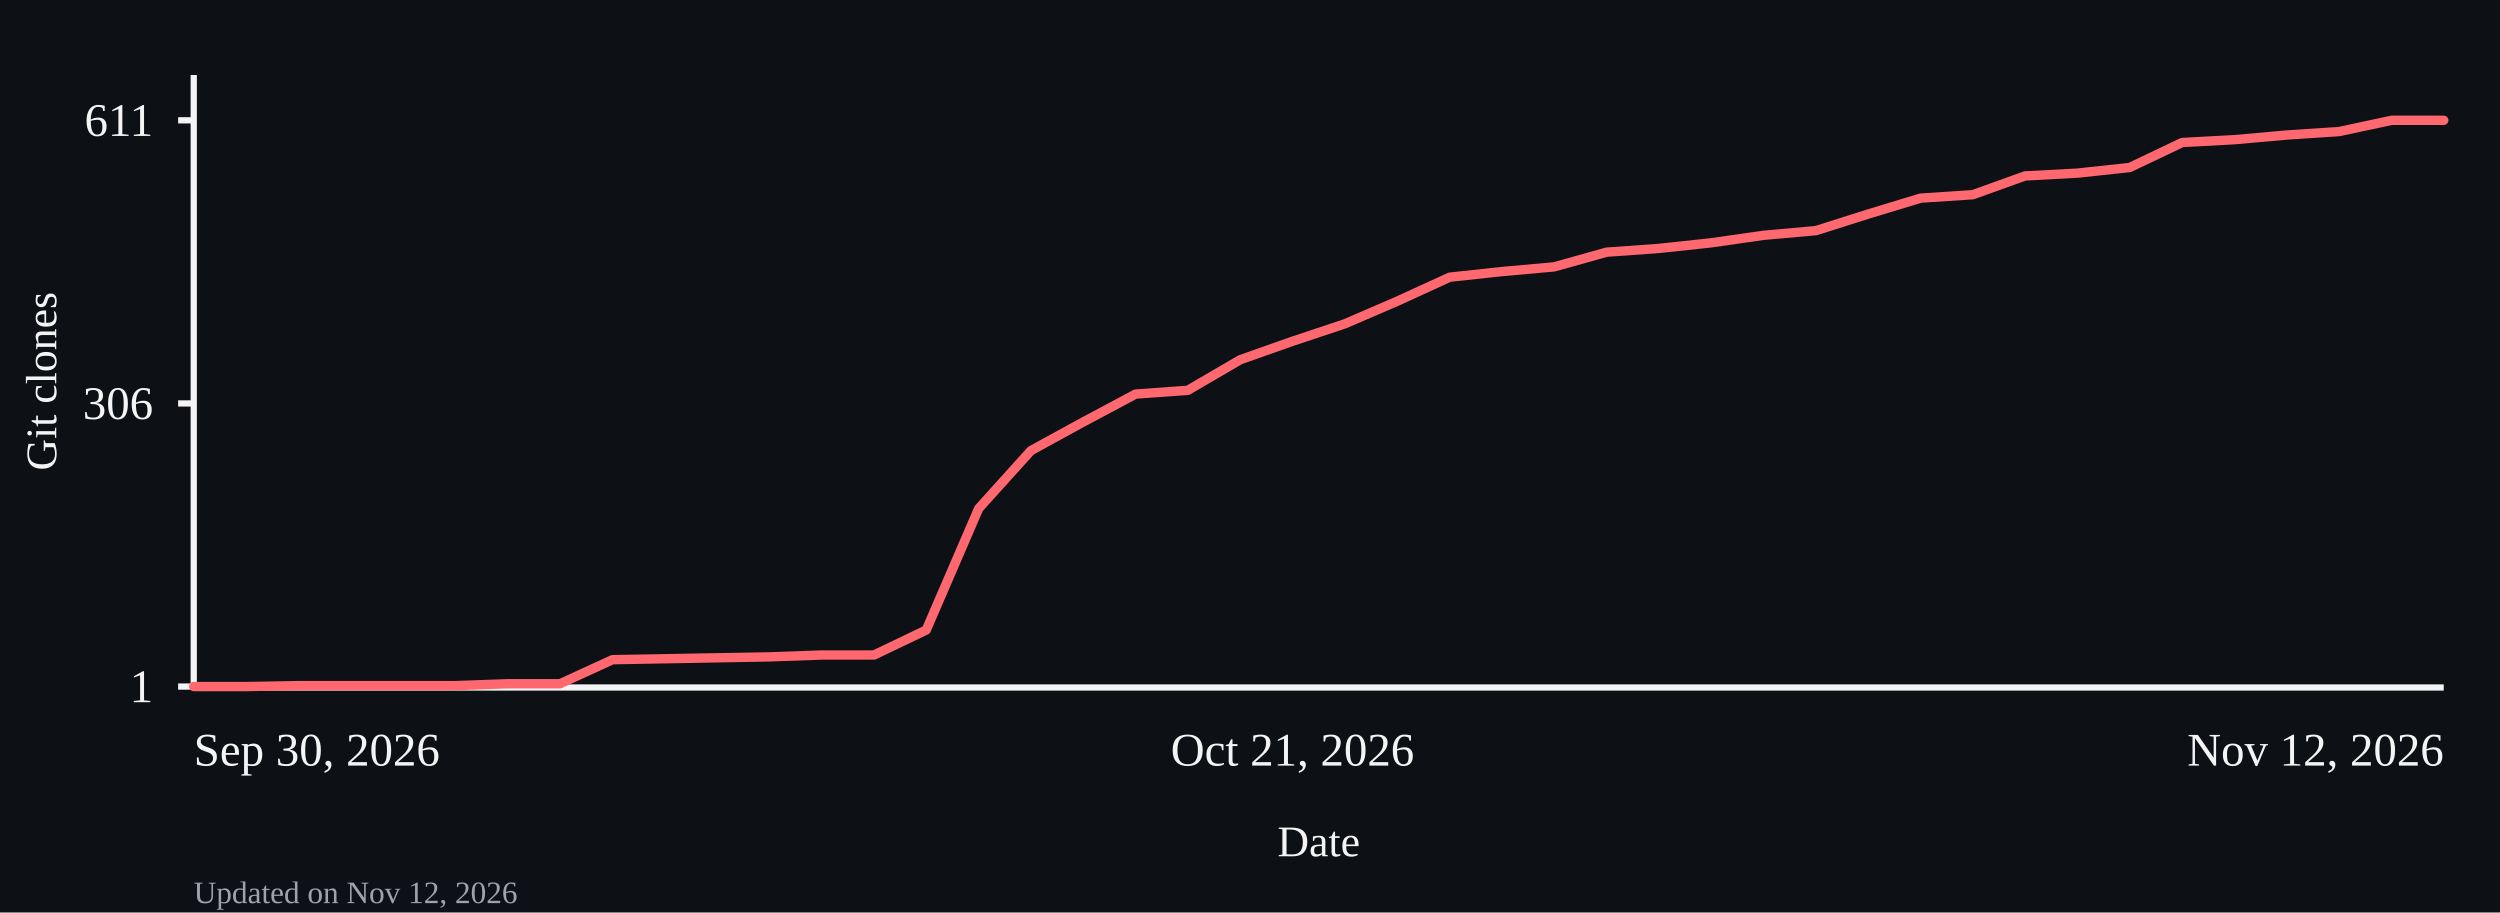
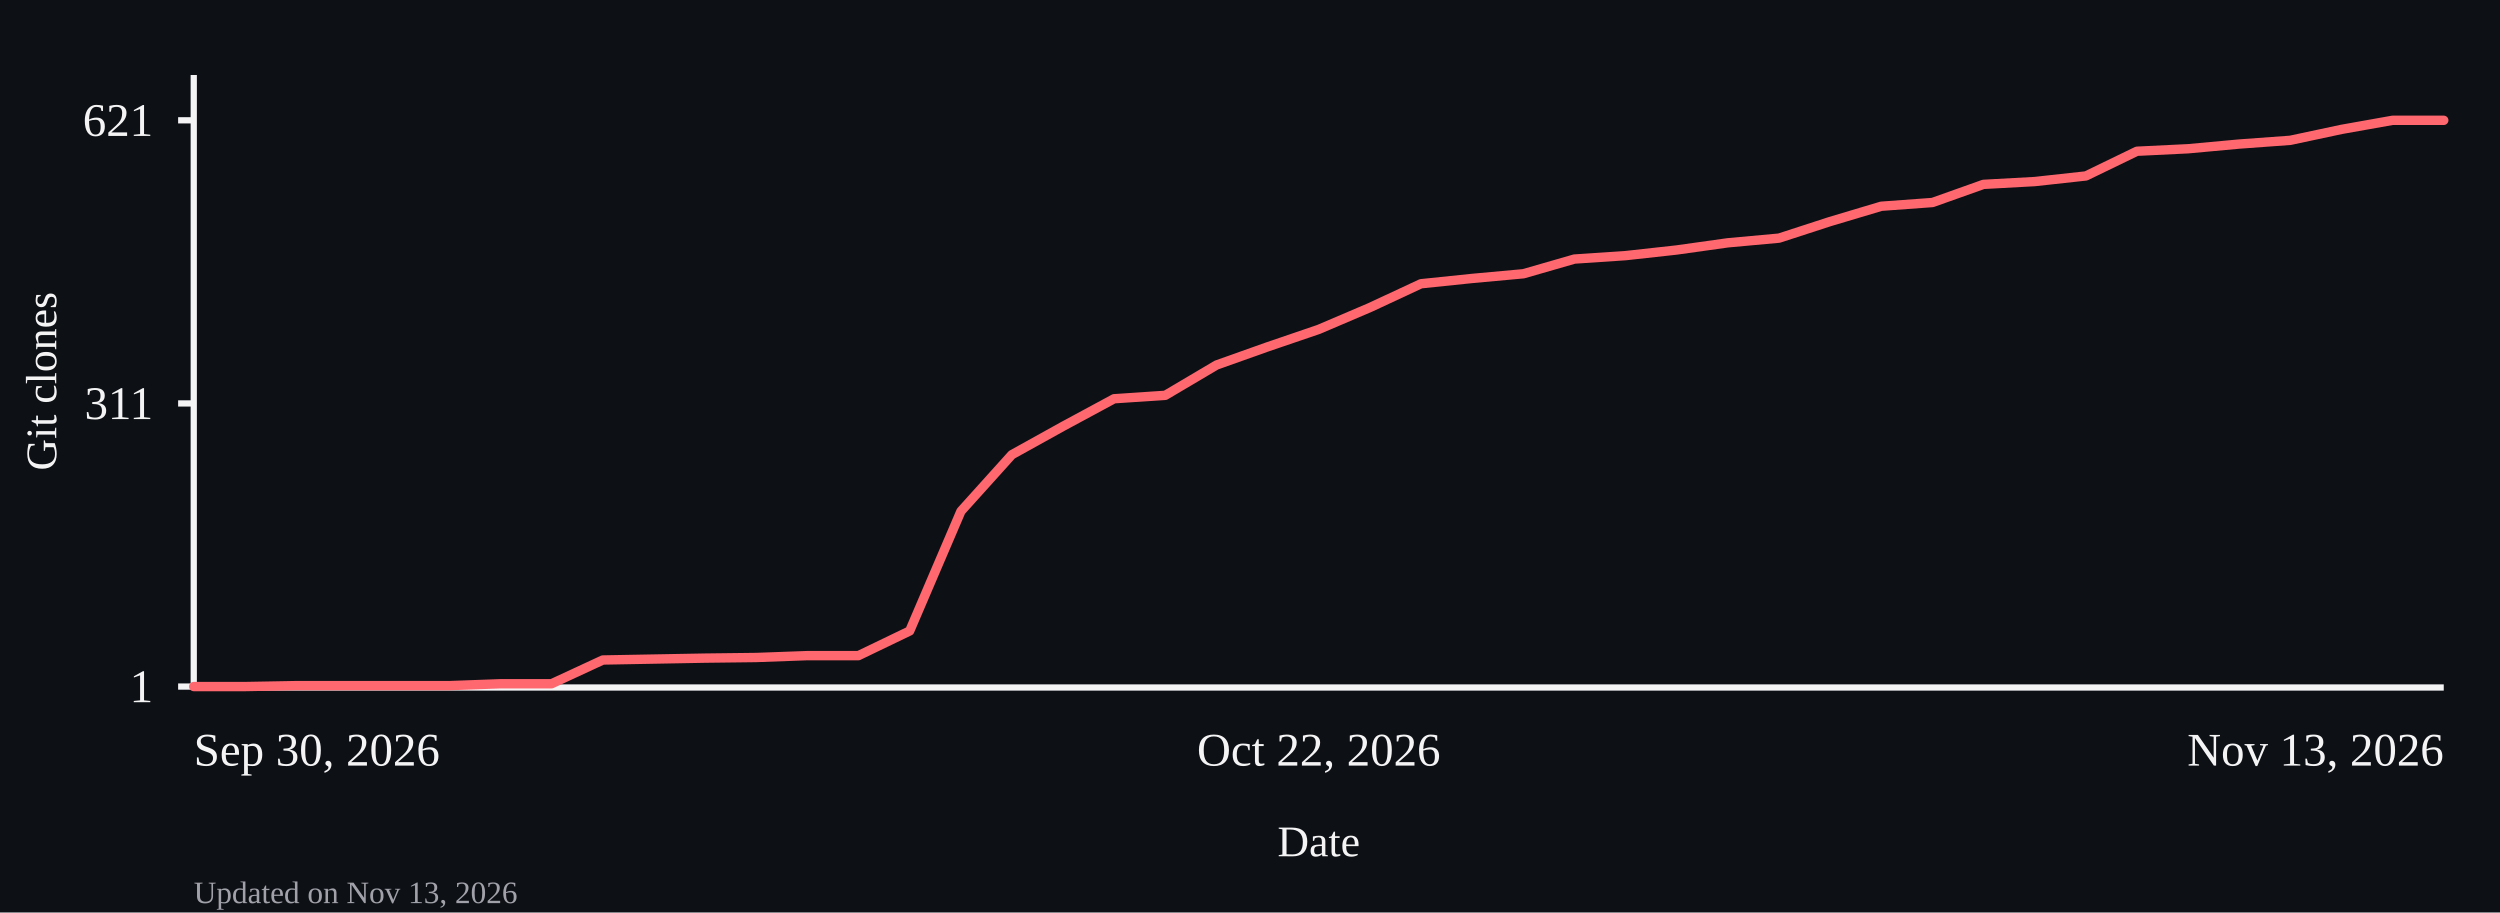
<svg xmlns="http://www.w3.org/2000/svg" width="800" height="292" viewBox="0 0 800 292" role="img" aria-labelledby="title desc">
  <rect width="800" height="292" fill="#0d1015" />
  <line x1="57" y1="38.5" x2="62" y2="38.5" stroke="#f4f4f5" stroke-width="2" />
-   <text x="49" y="43.5" text-anchor="end" fill="#f4f4f5" font-size="15">611</text>
+   <text x="49" y="43.5" text-anchor="end" fill="#f4f4f5" font-size="15">621</text>
  <line x1="57" y1="129.1" x2="62" y2="129.1" stroke="#f4f4f5" stroke-width="2" />
-   <text x="49" y="134.1" text-anchor="end" fill="#f4f4f5" font-size="15">306</text>
+   <text x="49" y="134.1" text-anchor="end" fill="#f4f4f5" font-size="15">311</text>
  <line x1="57" y1="219.7" x2="62" y2="219.7" stroke="#f4f4f5" stroke-width="2" />
  <text x="49" y="224.7" text-anchor="end" fill="#f4f4f5" font-size="15">1</text>
  <line x1="62" y1="24" x2="62" y2="220" stroke="#f4f4f5" stroke-width="2" />
  <line x1="62" y1="220" x2="782" y2="220" stroke="#f4f4f5" stroke-width="2" />
-   <path d="M62.0 219.7 L78.7 219.7 L95.5 219.4 L112.2 219.4 L129.0 219.4 L145.7 219.4 L162.5 218.8 L179.2 218.8 L196.0 211.1 L212.7 210.8 L229.4 210.5 L246.2 210.2 L262.9 209.6 L279.7 209.6 L296.4 201.6 L313.2 162.7 L329.9 144.2 L346.7 135.0 L363.4 126.1 L380.1 124.9 L396.9 115.1 L413.6 109.2 L430.4 103.6 L447.1 96.4 L463.9 88.7 L480.6 86.9 L497.3 85.4 L514.1 80.7 L530.8 79.5 L547.6 77.7 L564.3 75.3 L581.1 73.8 L597.8 68.5 L614.6 63.4 L631.3 62.3 L648.0 56.3 L664.8 55.4 L681.5 53.6 L698.3 45.6 L715.0 44.7 L731.8 43.2 L748.5 42.1 L765.3 38.5 L782.0 38.5" fill="none" stroke="#ff686f" stroke-width="3" stroke-linecap="round" stroke-linejoin="round" />
+   <path d="M62.0 219.7 L78.4 219.7 L94.7 219.4 L111.1 219.4 L127.5 219.4 L143.8 219.4 L160.2 218.8 L176.5 218.8 L192.9 211.2 L209.3 210.9 L225.6 210.6 L242.0 210.4 L258.4 209.8 L274.7 209.8 L291.1 201.9 L307.5 163.6 L323.8 145.5 L340.2 136.4 L356.5 127.6 L372.9 126.5 L389.3 116.8 L405.6 111.0 L422.0 105.4 L438.4 98.4 L454.7 90.8 L471.1 89.1 L487.5 87.6 L503.8 82.9 L520.2 81.8 L536.5 80.0 L552.9 77.7 L569.3 76.2 L585.6 70.9 L602.0 66.0 L618.4 64.8 L634.7 59.0 L651.1 58.1 L667.5 56.3 L683.8 48.4 L700.2 47.6 L716.5 46.1 L732.9 44.9 L749.3 41.4 L765.6 38.5 L782.0 38.5" fill="none" stroke="#ff686f" stroke-width="3" stroke-linecap="round" stroke-linejoin="round" />
  <text x="62.0" y="245" text-anchor="start" fill="#f4f4f5" font-size="15">Sep 30, 2026</text>
-   <text x="413.6" y="245" text-anchor="middle" fill="#f4f4f5" font-size="15">Oct 21, 2026</text>
-   <text x="782.0" y="245" text-anchor="end" fill="#f4f4f5" font-size="15">Nov 12, 2026</text>
+   <text x="422.0" y="245" text-anchor="middle" fill="#f4f4f5" font-size="15">Oct 22, 2026</text>
+   <text x="782.0" y="245" text-anchor="end" fill="#f4f4f5" font-size="15">Nov 13, 2026</text>
  <text x="422.0" y="274" text-anchor="middle" fill="#f4f4f5" font-size="14">Date</text>
  <text x="18" y="122.0" transform="rotate(-90 18 122.0)" text-anchor="middle" fill="#f4f4f5" font-size="14">Git clones</text>
-   <text x="62" y="289" fill="#a1a1aa" font-size="10">Updated on Nov 12, 2026</text>
+   <text x="62" y="289" fill="#a1a1aa" font-size="10">Updated on Nov 13, 2026</text>
</svg>
